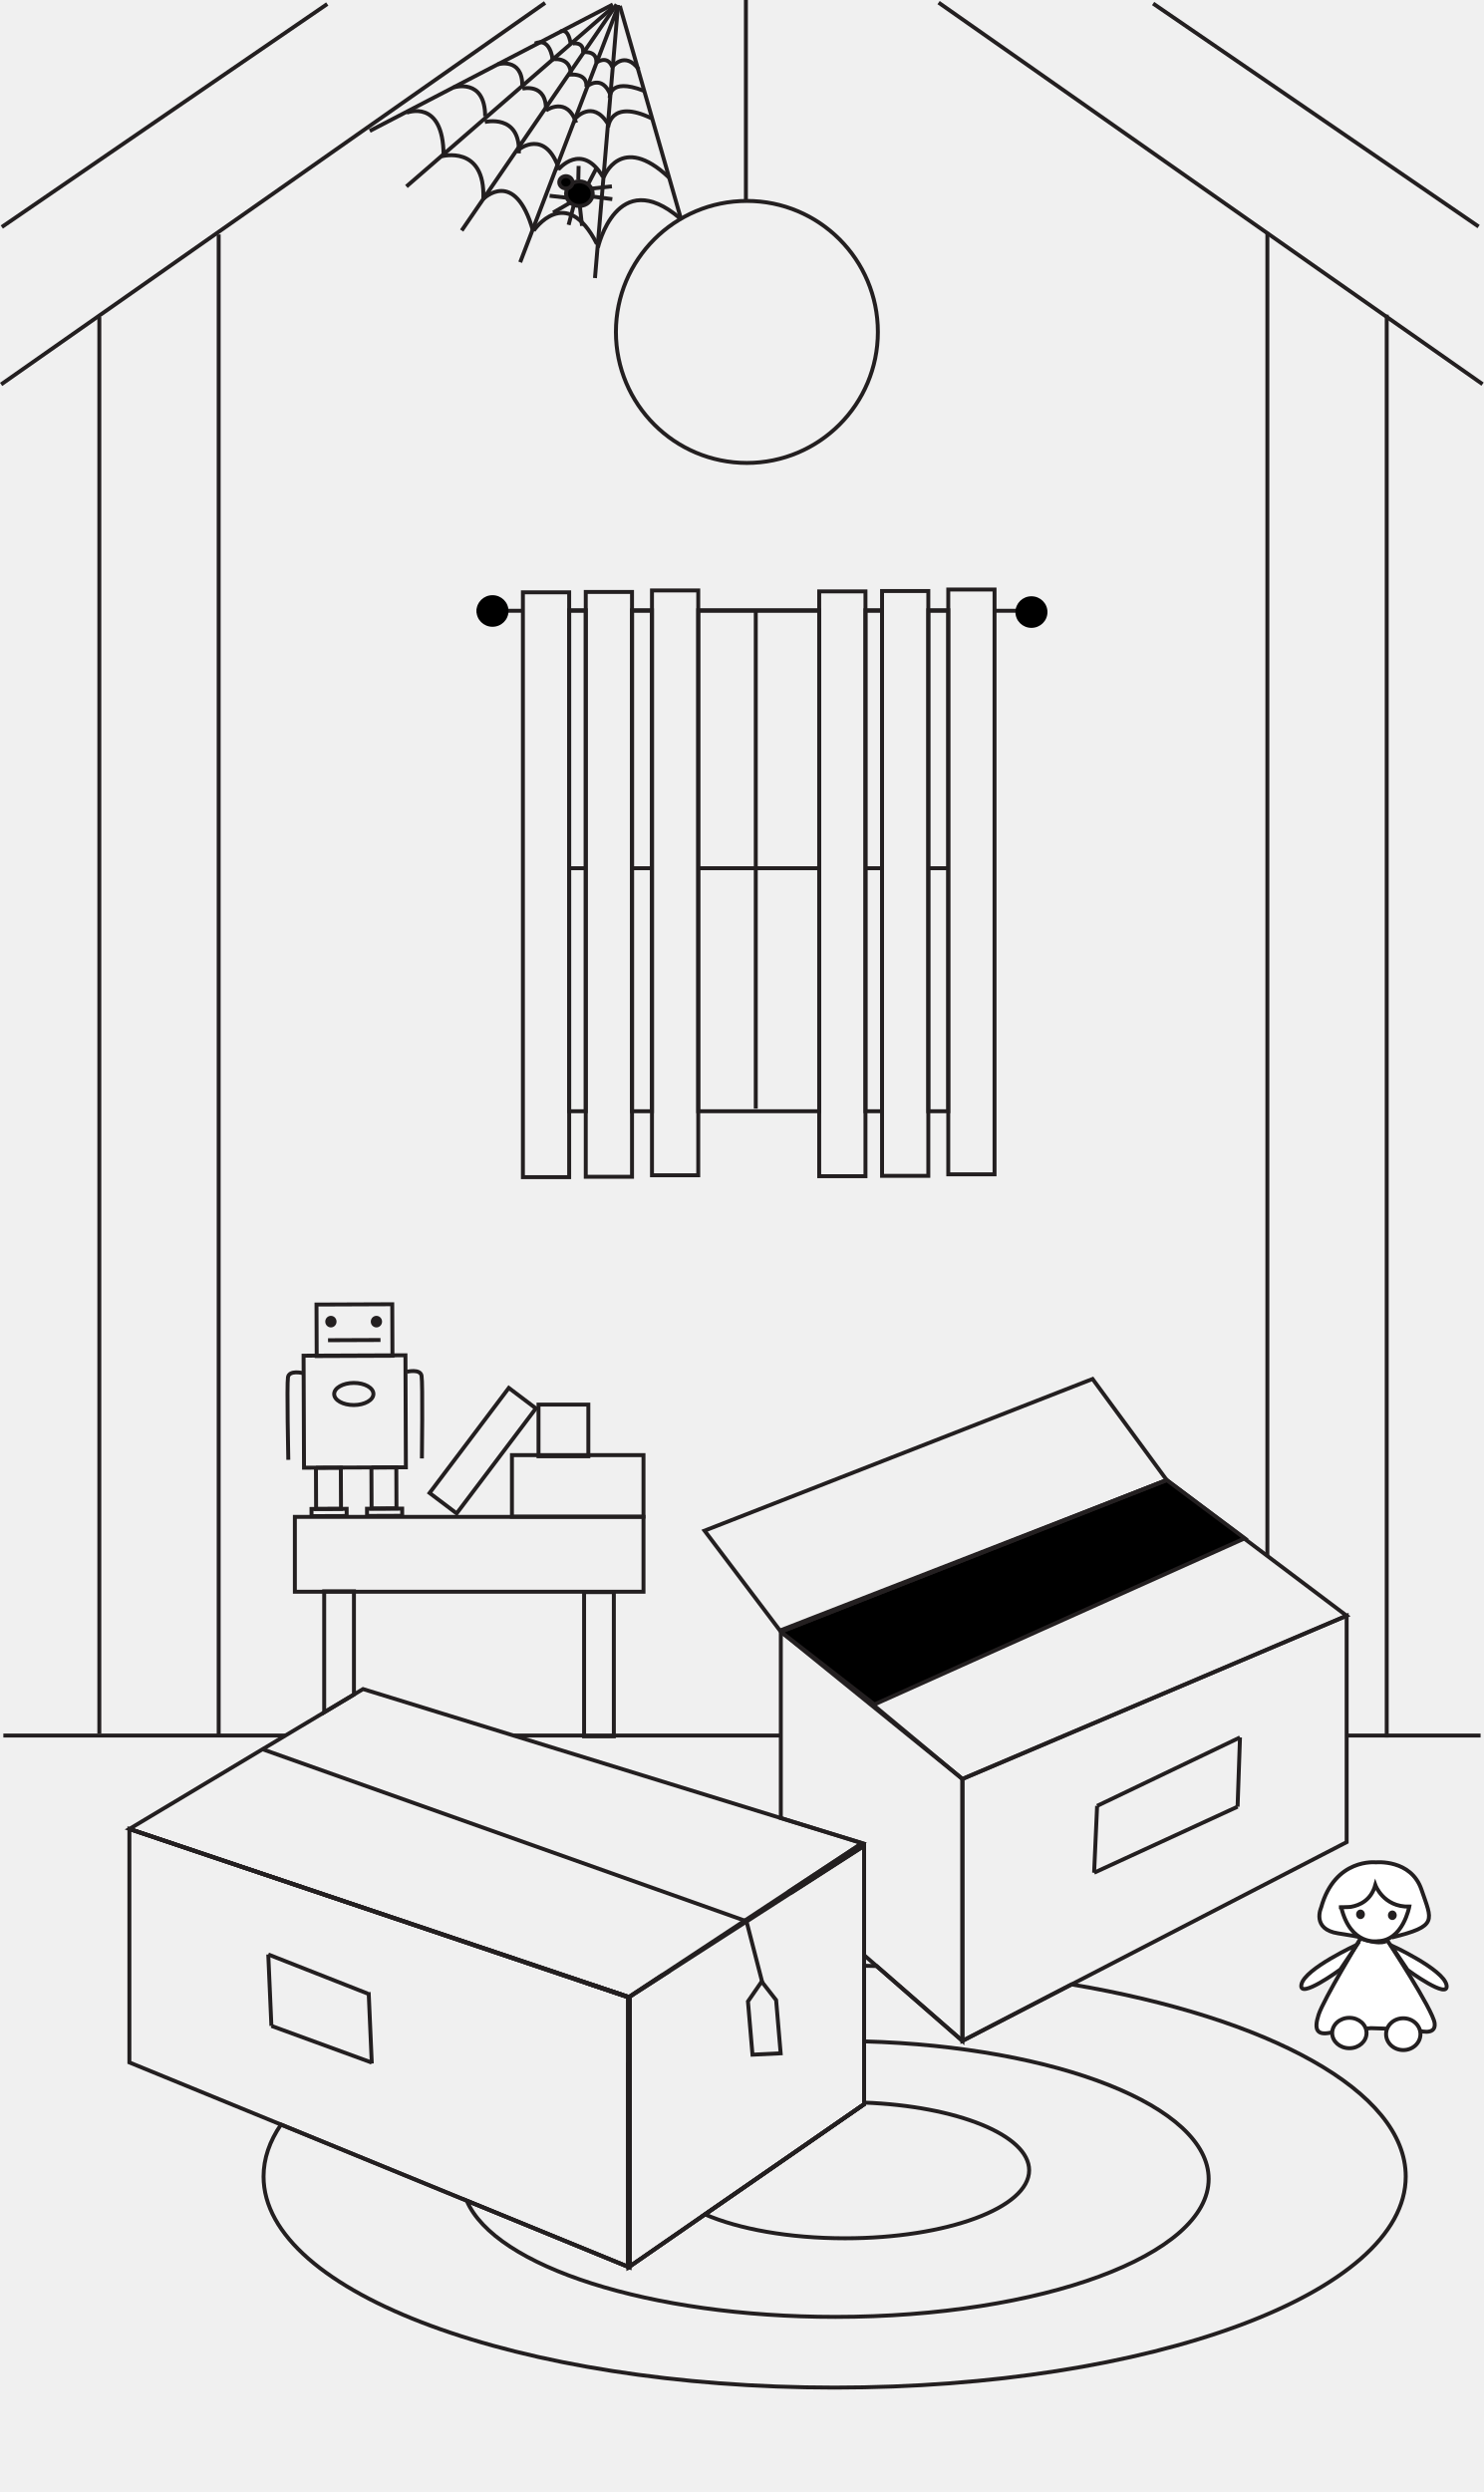
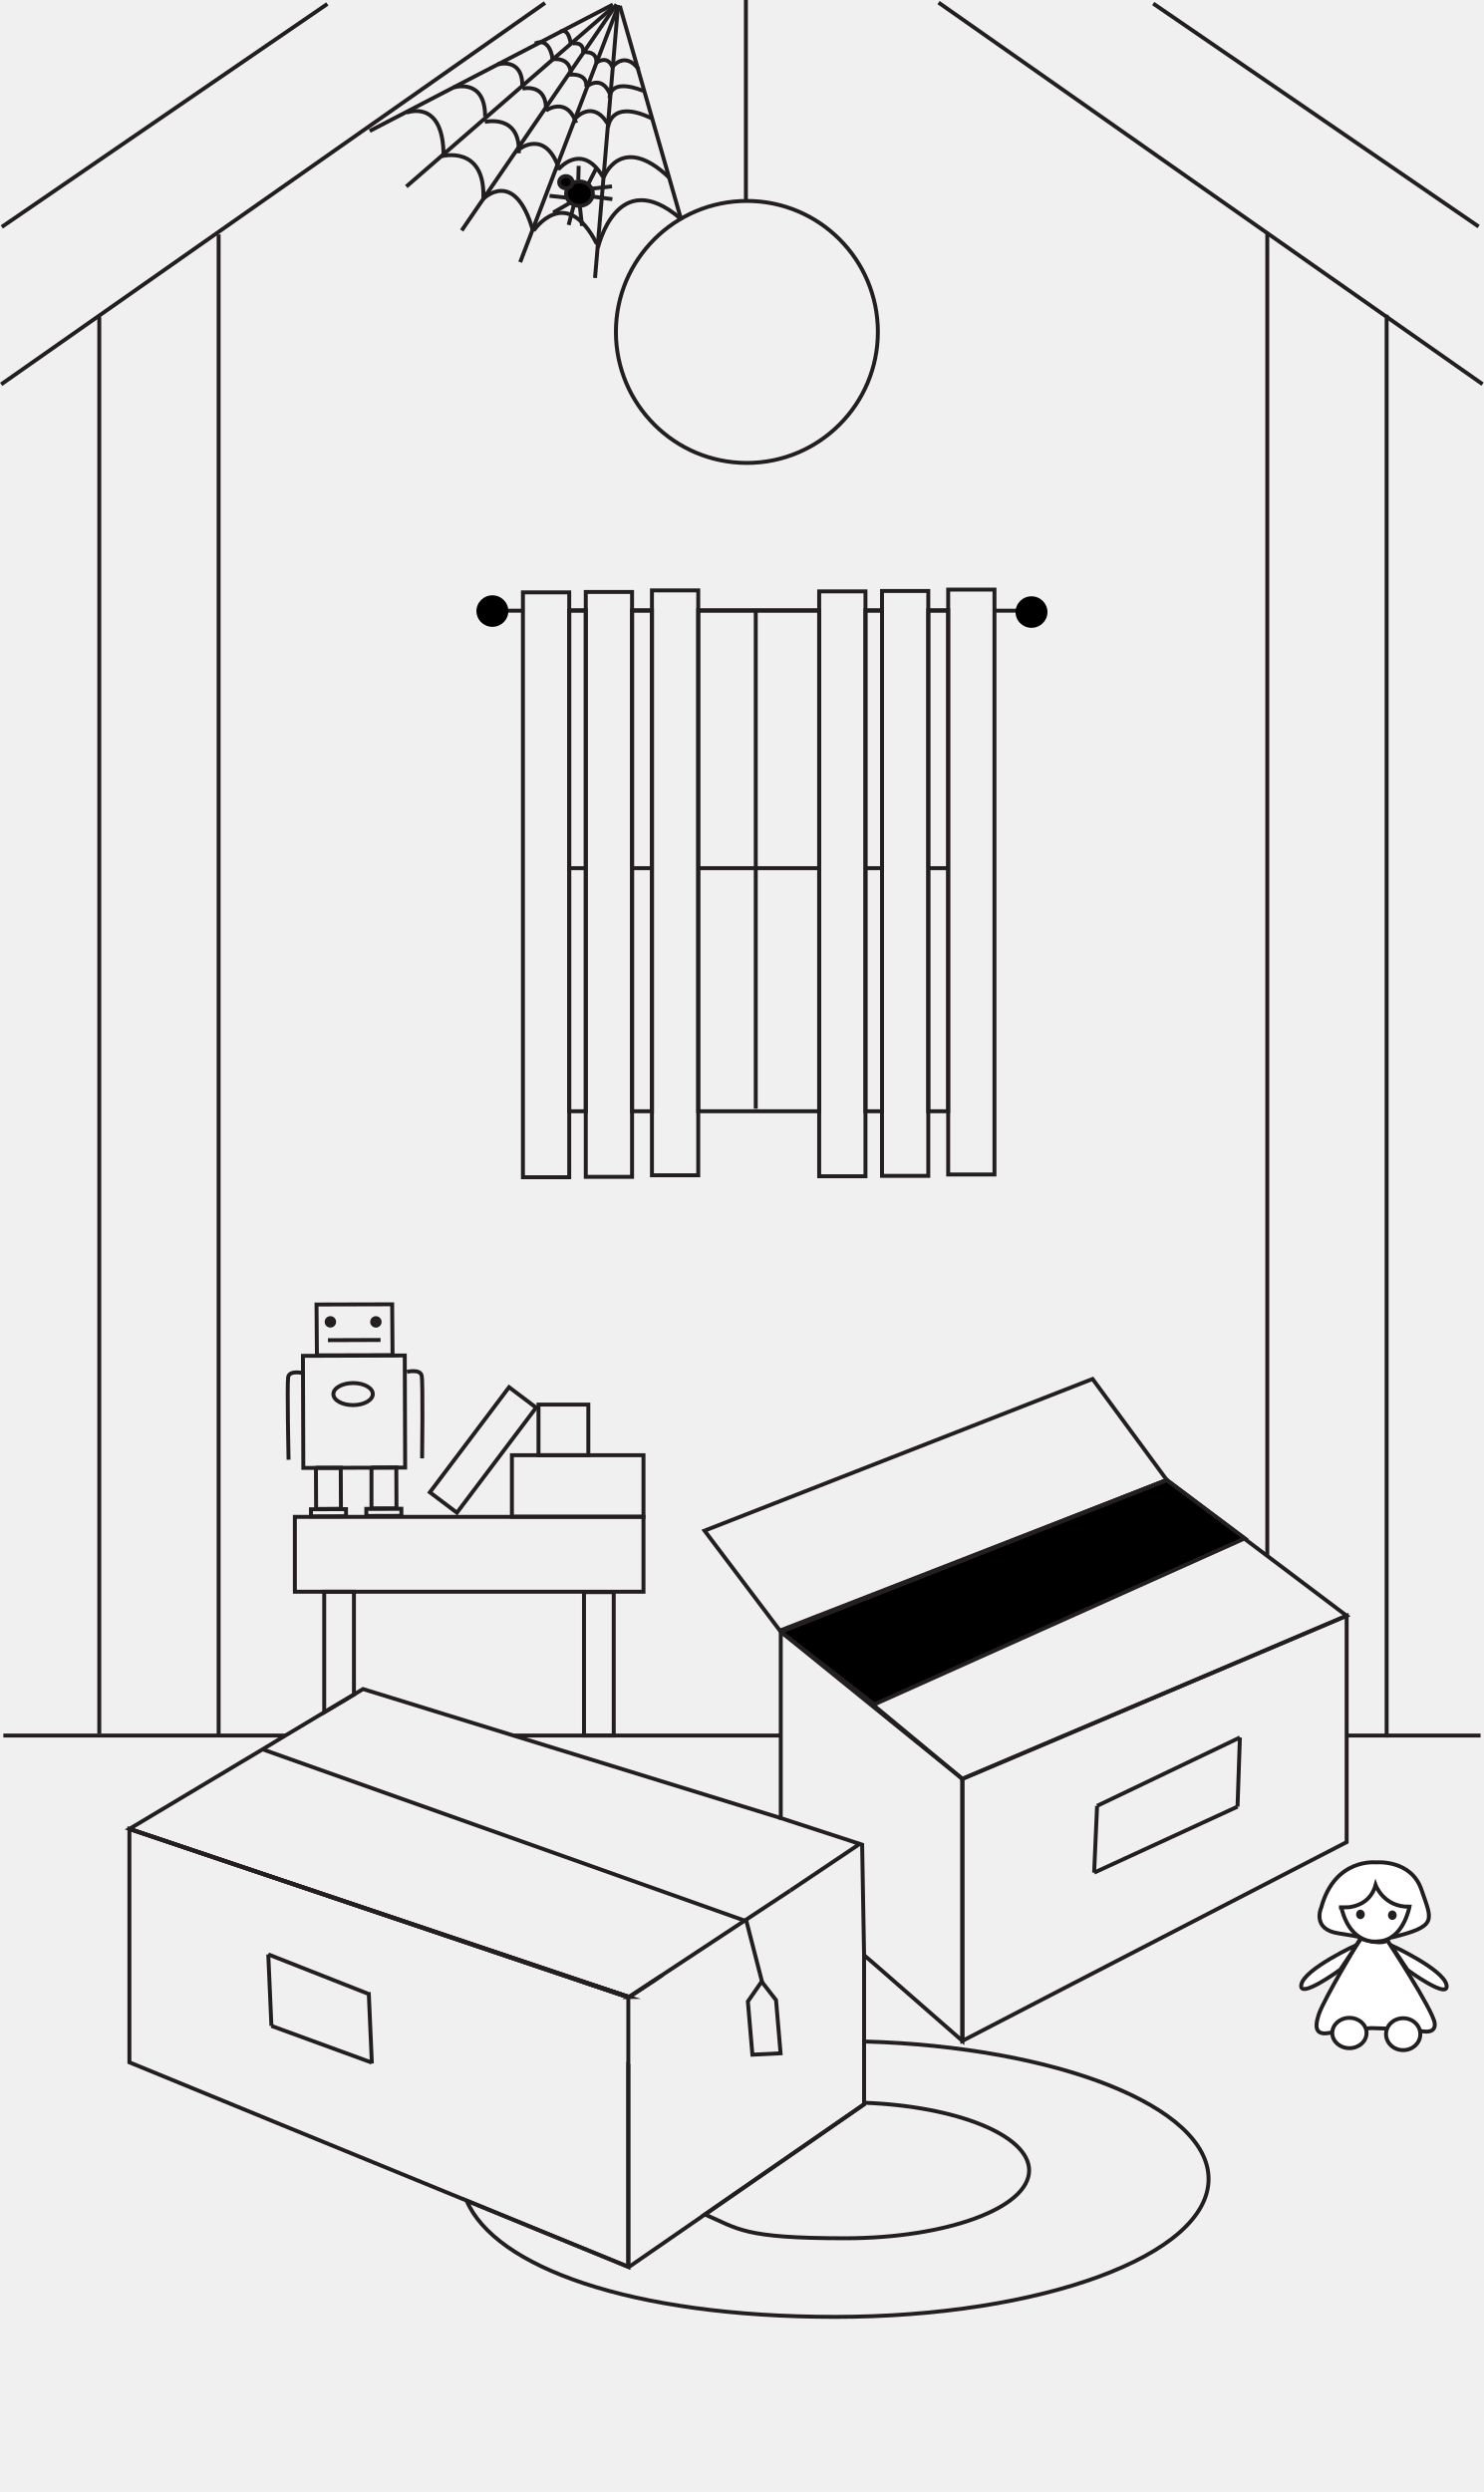
- <svg xmlns="http://www.w3.org/2000/svg" width="753.276" height="1265" viewBox="0 0 753.276 1265">
-   <g id="a" data-name="Layer 1">
-     <line x1="462.072" y1="881" x2="461.432" y2="881" fill="none" stroke="#231f20" stroke-width="2" />
-     <line x1="396.432" y1="881" x2="260.732" y2="881" fill="none" stroke="#231f20" stroke-width="2" />
-     <line x1="751.702" y1="881" x2="683.702" y2="881" fill="none" stroke="#231f20" stroke-width="2" />
-     <line x1="144.912" y1="881" x2="1.702" y2="881" fill="none" stroke="#231f20" stroke-width="2" />
+ <svg xmlns="http://www.w3.org/2000/svg" id="Layer_1" data-name="Layer 1" version="1.1" viewBox="0 0 753.3 1265">
+   <defs>
+     <style>
+       .cls-1 {
+         fill: #fff;
+       }
+ 
+       .cls-1, .cls-2, .cls-3, .cls-4, .cls-5, .cls-6 {
+         stroke: #231f20;
+       }
+ 
+       .cls-1, .cls-3, .cls-5, .cls-6 {
+         stroke-width: 2px;
+       }
+ 
+       .cls-1, .cls-3, .cls-6 {
+         stroke-miterlimit: 10;
+       }
+ 
+       .cls-2 {
+         stroke-miterlimit: 10;
+         stroke-width: 2px;
+       }
+ 
+       .cls-2, .cls-3, .cls-4, .cls-5 {
+         fill: none;
+       }
+ 
+       .cls-4 {
+         stroke-miterlimit: 10;
+         stroke-width: 2px;
+       }
+ 
+       .cls-7, .cls-6 {
+         fill: #000;
+       }
+ 
+       .cls-7, .cls-8 {
+         stroke-width: 0px;
+       }
+ 
+       .cls-8 {
+         fill: #231f20;
+       }
+     </style>
+   </defs>
+   <g id="a">
+     <line class="cls-5" x1="462.1" y1="881" x2="461.4" y2="881" />
+     <line class="cls-5" x1="396.4" y1="881" x2="260.7" y2="881" />
+     <line class="cls-5" x1="751.7" y1="881" x2="683.7" y2="881" />
+     <line class="cls-5" x1="144.9" y1="881" x2="1.7" y2="881" />
  </g>
-   <g id="b" data-name="Layer 3">
-     <line x1="752.702" y1="195" x2="476.531" y2="1.327" fill="none" stroke="#231f20" stroke-miterlimit="10" stroke-width="2" />
-     <line x1=".574" y1="195.135" x2="276.745" y2="1.461" fill="none" stroke="#231f20" stroke-miterlimit="10" stroke-width="2" />
-     <line x1="750.687" y1="115" x2="585.45" y2="1.798" fill="none" stroke="#231f20" stroke-miterlimit="10" stroke-width="2" />
-     <line x1=".917" y1="115.236" x2="166.154" y2="2.034" fill="none" stroke="#231f20" stroke-miterlimit="10" stroke-width="2" />
-     <rect x="288.972" y="309.79" width="8.42" height="254.3" fill="none" stroke="#231f20" stroke-miterlimit="10" stroke-width="2" />
-     <rect x="320.882" y="309.79" width="10.13" height="254.3" fill="none" stroke="#231f20" stroke-miterlimit="10" stroke-width="2" />
-     <rect x="354.502" y="309.79" width="61.41" height="254.3" fill="none" stroke="#231f20" stroke-miterlimit="10" stroke-width="2" />
-     <rect x="439.402" y="309.79" width="8.42" height="254.3" fill="none" stroke="#231f20" stroke-miterlimit="10" stroke-width="2" />
-     <rect x="471.312" y="309.79" width="10.13" height="254.3" fill="none" stroke="#231f20" stroke-miterlimit="10" stroke-width="2" />
-     <line x1="331.012" y1="440.73" x2="320.882" y2="440.73" fill="none" stroke="#231f20" stroke-miterlimit="10" stroke-width="2" />
-     <line x1="447.822" y1="440.73" x2="439.402" y2="440.73" fill="none" stroke="#231f20" stroke-miterlimit="10" stroke-width="2" />
-     <line x1="481.442" y1="440.73" x2="471.312" y2="440.73" fill="none" stroke="#231f20" stroke-miterlimit="10" stroke-width="2" />
-     <polyline points="415.912 440.73 383.712 440.73 354.502 440.73" fill="none" stroke="#231f20" stroke-miterlimit="10" stroke-width="2" />
-     <polyline points="297.392 440.73 294.721 440.73 288.702 440.73" fill="none" stroke="#231f20" stroke-miterlimit="10" stroke-width="2" />
-     <line x1="383.709" y1="310.455" x2="383.709" y2="562.768" fill="none" stroke="#231f20" stroke-miterlimit="10" stroke-width="2" />
-     <path d="M336.702,1002.64l-17.32,11.14-.1-.04,16.7-11.01c.24-.03.48-.06.72-.09Z" fill="none" stroke="#231f20" stroke-miterlimit="10" stroke-width="2" />
-     <path d="M713.702,1104.86c0,59.17-129.81,107.14-289.94,107.14s-289.95-47.97-289.95-107.14c0-9.1,3.07-17.94,8.85-26.38l94.29,38.63,82.05,33.61v-136.7l.38-.24.3.1v136.65l38.22-26.45,80.8-55.91v-70.31c2.12.04,4.24.09,6.35.15l43.57,37.99,55.41-28.66c100.1,16.88,169.67,54.19,169.67,97.52Z" fill="none" stroke="#231f20" stroke-miterlimit="10" stroke-width="2" />
-     <path d="M319.282,1013.74l-.21.14-18.1-6.1c.13-.03.26-.05.39-.07l17.92,6.03Z" fill="none" stroke="#231f20" stroke-miterlimit="10" stroke-width="2" />
-     <path d="M613.642,1106.08c0,38.67-84.85,70.03-189.52,70.03-94.51,0-172.86-25.57-187.17-59l82.05,33.61v-102.91c.23-.06.45-.11.68-.17v102.89l38.22-26.45,80.8-55.91v-31.92c97.86,2.76,174.94,32.96,174.94,69.83Z" fill="none" stroke="#231f20" stroke-miterlimit="10" stroke-width="2" />
-     <path d="M522.502,1101.68c0,19.07-41.85,34.53-93.47,34.53-28.48,0-53.99-4.71-71.13-12.13l80.8-55.91v-.85c47.08,1.79,83.8,16.49,83.8,34.36Z" fill="none" stroke="#231f20" stroke-miterlimit="10" stroke-width="2" />
-     <line x1="557.011" y1="916.713" x2="629.548" y2="881.964" fill="#fff" stroke="#231f20" stroke-miterlimit="10" stroke-width="2" />
-     <line x1="628.324" y1="917.121" x2="629.548" y2="881.964" fill="#fff" stroke="#231f20" stroke-miterlimit="10" stroke-width="2" />
-     <line x1="555.489" y1="950.638" x2="628.324" y2="917.121" fill="#fff" stroke="#231f20" stroke-miterlimit="10" stroke-width="2" />
-     <line x1="557.011" y1="916.713" x2="555.489" y2="950.638" fill="#fff" stroke="#231f20" stroke-miterlimit="10" stroke-width="2" />
+   <g id="b">
+     <line class="cls-3" x1="752.7" y1="195" x2="476.5" y2="1.3" />
+     <line class="cls-3" x1=".6" y1="195.1" x2="276.7" y2="1.5" />
+     <line class="cls-3" x1="750.7" y1="115" x2="585.5" y2="1.8" />
+     <line class="cls-3" x1=".9" y1="115.2" x2="166.2" y2="2" />
+     <rect class="cls-3" x="289" y="309.8" width="8.4" height="254.3" />
+     <rect class="cls-3" x="320.9" y="309.8" width="10.1" height="254.3" />
+     <rect class="cls-3" x="354.5" y="309.8" width="61.4" height="254.3" />
+     <rect class="cls-3" x="439.4" y="309.8" width="8.4" height="254.3" />
+     <rect class="cls-3" x="471.3" y="309.8" width="10.1" height="254.3" />
+     <line class="cls-3" x1="331" y1="440.7" x2="320.9" y2="440.7" />
+     <line class="cls-3" x1="447.8" y1="440.7" x2="439.4" y2="440.7" />
+     <line class="cls-3" x1="481.4" y1="440.7" x2="471.3" y2="440.7" />
+     <polyline class="cls-3" points="415.9 440.7 383.7 440.7 354.5 440.7" />
+     <polyline class="cls-3" points="297.4 440.7 294.7 440.7 288.7 440.7" />
+     <line class="cls-3" x1="383.7" y1="310.5" x2="383.7" y2="562.8" />
+     <path class="cls-3" d="M319.4,1013.8h-.1s16.7-11,16.7-11c.2,0-16.6,11-16.6,11Z" />
+     <path class="cls-3" d="M319.3,1013.7h-.2c0,.1-18.1-6-18.1-6,.1,0,.3,0,.4,0l17.9,6h0Z" />
+     <path class="cls-3" d="M319.7,1150.5l38.2-26.4,80.8-55.9v-31.9c97.9,2.8,174.9,33,174.9,69.8h0c0,38.7-84.8,70-189.5,70s-172.9-25.6-187.2-59l82.1,33.6v-102.9c.2,0,.5-.1.7-.2" />
+     <path class="cls-3" d="M522.5,1101.7c0,19.1-41.9,34.5-93.5,34.5s-54-4.7-71.1-12.1l80.8-55.9v-.8c47.1,1.8,83.8,16.5,83.8,34.4Z" />
+     <line class="cls-3" x1="557" y1="916.7" x2="629.5" y2="882" />
+     <line class="cls-3" x1="628.3" y1="917.1" x2="629.5" y2="882" />
+     <line class="cls-3" x1="555.5" y1="950.6" x2="628.3" y2="917.1" />
+     <line class="cls-3" x1="557" y1="916.7" x2="555.5" y2="950.6" />
    <g>
-       <polygon points="683.702 820.19 540.532 881 488.622 903.05 462.072 881 430.722 854.96 430.662 854.91 397.912 827.72 397.282 827.19 592.362 751.33 631.712 781 683.702 820.19" fill="none" stroke="#231f20" stroke-miterlimit="10" stroke-width="2" />
-       <polygon points="488.622 903.05 488.622 1036 445.052 998.01 438.702 992.47 438.702 937 402.702 960.16 402.092 960.55 401.162 959.74 437.702 935.64 396.432 922.9 396.432 828.3 461.432 881 488.622 903.05" fill="none" stroke="#231f20" stroke-miterlimit="10" stroke-width="2" />
-       <polygon points="683.702 820.19 683.702 935.11 544.032 1007.34 488.622 1036 488.622 903.05 540.532 881 683.702 820.19" fill="none" stroke="#231f20" stroke-miterlimit="10" stroke-width="2" />
+       <polygon class="cls-3" points="683.7 820.2 540.5 881 488.6 903 462.1 881 430.7 855 430.7 854.9 397.9 827.7 397.3 827.2 592.4 751.3 631.7 781 683.7 820.2" />
+       <polyline class="cls-3" points="401.2 959.7 436.5 936 396.4 922.9 396.4 828.3 461.4 881 488.6 903 488.6 1036 445.1 998 438.7 992.5 437.7 935.6" />
+       <polygon class="cls-3" points="683.7 820.2 683.7 935.1 544 1007.3 488.6 1036 488.6 903 540.5 881 683.7 820.2" />
    </g>
-     <polyline points="396.437 828.296 592.365 751.331 631.972 780.881 443.935 865.226 396.437 828.296" fill="#000" stroke="#231f20" stroke-miterlimit="10" stroke-width="2" />
-     <polygon points="396.437 828.296 357.702 777 554.702 700 592.365 751.331 396.437 828.296" fill="none" stroke="#231f20" stroke-miterlimit="10" stroke-width="2" />
-     <line x1="111.026" y1="881" x2="111.026" y2="119" fill="none" stroke="#231f20" stroke-miterlimit="10" stroke-width="2" />
+     <polyline class="cls-6" points="396.4 828.3 592.4 751.3 632 780.9 443.9 865.2 396.4 828.3" />
+     <polygon class="cls-3" points="396.4 828.3 357.7 777 554.7 700 592.4 751.3 396.4 828.3" />
+     <line class="cls-3" x1="111" y1="881" x2="111" y2="119" />
    <g>
-       <rect x="149.702" y="770" width="177" height="38" fill="none" stroke="#231f20" stroke-miterlimit="10" stroke-width="2" />
-       <polygon points="179.702 807.8 179.702 860.18 164.592 869.22 164.592 807.8 179.702 807.8" fill="none" stroke="#231f20" stroke-miterlimit="10" stroke-width="2" />
-       <rect x="296.544" y="808.199" width="15.106" height="73.201" fill="none" stroke="#231f20" stroke-miterlimit="10" stroke-width="2" />
+       <rect class="cls-3" x="149.7" y="770" width="177" height="38" />
+       <polygon class="cls-3" points="179.7 808 179.7 860.2 164.6 869.2 164.6 808 179.7 808" />
+       <rect class="cls-3" x="296.5" y="808.2" width="15.1" height="72.8" />
    </g>
-     <polygon points="437.702 935.64 401.162 959.74 335.982 1002.73 319.282 1013.74 301.362 1007.71 65.692 928.42 133.272 887.96 133.282 887.96 144.912 881 164.592 869.22 179.702 860.18 184.322 857.41 260.732 881 396.432 922.9 437.702 935.64" fill="none" stroke="#231f20" stroke-miterlimit="10" stroke-width="2" />
-     <polygon points="319.282 1013.74 319.072 1013.88 65.692 928.42 319.282 1013.74" fill="none" stroke="#231f20" stroke-miterlimit="10" stroke-width="2" />
-     <polygon points="438.702 937 438.702 1068.17 357.902 1124.08 319.682 1150.53 319.682 1013.88 319.382 1013.78 336.702 1002.64 402.092 960.55 402.702 960.16 438.702 937" fill="none" stroke="#231f20" stroke-miterlimit="10" stroke-width="2" />
-     <polygon points="319.382 1013.78 319.682 1013.88 319.682 1150.53 319.252 1150.83 319.002 1151 319.002 1014.02 319.382 1013.78" fill="none" stroke="#231f20" stroke-miterlimit="10" stroke-width="2" />
-     <polygon points="319.382 1013.78 319.002 1014.02 319.002 1150.72 236.952 1117.11 142.662 1078.48 65.692 1046.95 65.692 928.42 300.972 1007.78 319.072 1013.88 319.282 1013.74 319.382 1013.78" fill="none" stroke="#231f20" stroke-miterlimit="10" stroke-width="2" />
-     <polygon points="319.282 1013.74 319.072 1013.88 300.972 1007.78 65.692 928.42 301.362 1007.71 319.282 1013.74" fill="none" stroke="#231f20" stroke-miterlimit="10" stroke-width="2" />
-     <polygon points="319.682 1013.88 319.682 1151 319.252 1150.83 319.002 1150.72 319.002 1014.02 319.382 1013.78 319.682 1013.88" fill="none" stroke="#231f20" stroke-miterlimit="10" stroke-width="2" />
-     <line x1="133.272" y1="887.96" x2="133.042" y2="887.88" fill="none" stroke="#231f20" stroke-miterlimit="10" stroke-width="2" />
-     <line x1="377.862" y1="974.87" x2="133.282" y2="887.96" fill="none" stroke="#231f20" stroke-miterlimit="10" stroke-width="2" />
-     <line x1="186.702" y1="1012" x2="136.201" y2="992.135" fill="none" stroke="#231f20" stroke-miterlimit="10" stroke-width="2" />
-     <line x1="137.794" y1="1028.394" x2="136.201" y2="992.135" fill="none" stroke="#231f20" stroke-miterlimit="10" stroke-width="2" />
-     <line x1="188.702" y1="1047" x2="137.794" y2="1028.394" fill="none" stroke="#231f20" stroke-miterlimit="10" stroke-width="2" />
-     <line x1="188.757" y1="1047.492" x2="187.164" y2="1011.233" fill="none" stroke="#231f20" stroke-miterlimit="10" stroke-width="2" />
-     <line x1="378.605" y1="973.777" x2="387.144" y2="1006.8" fill="none" stroke="#231f20" stroke-miterlimit="10" stroke-width="2" />
-     <polygon points="396.342 1042.32 382.042 1043 379.742 1015.98 386.702 1005.89 387.012 1006.28 394.042 1015.3 396.342 1042.32" fill="none" stroke="#231f20" stroke-miterlimit="10" stroke-width="2" />
-     <line x1="50.426" y1="880" x2="50.426" y2="160.934" fill="none" stroke="#231f20" stroke-miterlimit="10" stroke-width="2" />
-     <line x1="643.446" y1="790" x2="643.446" y2="117.816" fill="none" stroke="#231f20" stroke-miterlimit="10" stroke-width="2" />
-     <line x1="704.045" y1="882" x2="704.045" y2="159.75" fill="none" stroke="#231f20" stroke-miterlimit="10" stroke-width="2" />
-     <line x1="378.702" y1="102" x2="378.702" fill="none" stroke="#231f20" stroke-miterlimit="10" stroke-width="2" />
-     <circle cx="379.202" cy="168.5" r="66.5" fill="none" stroke="#231f20" stroke-miterlimit="10" stroke-width="2" />
-     <rect x="211.697" y="727.784" width="66.789" height="17.222" transform="translate(980.572 984.215) rotate(127.03)" fill="none" stroke="#231f20" stroke-miterlimit="10" stroke-width="2" />
-     <rect x="259.915" y="738.657" width="66.789" height="31.222" transform="translate(586.62 1508.536) rotate(180)" fill="none" stroke="#231f20" stroke-miterlimit="10" stroke-width="2" />
-     <rect x="272.939" y="713.466" width="26.229" height="25.298" transform="translate(1012.168 440.061) rotate(90)" fill="none" stroke="#231f20" stroke-miterlimit="10" stroke-width="2" />
-     <path d="M265.175,44.997s12.62-3.155,11.989,11.358" fill="none" stroke="#231f20" stroke-miterlimit="10" stroke-width="2" />
-     <path d="M277.232,56.057s10.63-7.498,15.281,6.264" fill="none" stroke="#231f20" stroke-miterlimit="10" stroke-width="2" />
-     <path d="M246.119,61.932s18.216-4.422,17.305,15.918" fill="none" stroke="#231f20" stroke-miterlimit="10" stroke-width="2" />
-     <line x1="313.845" y1="3.176" x2="264.108" y2="133.124" fill="none" stroke="#231f20" stroke-miterlimit="10" stroke-width="2" />
-     <line x1="313.042" y1="2.239" x2="234.4" y2="117.025" fill="none" stroke="#231f20" stroke-miterlimit="10" stroke-width="2" />
-     <line x1="311.43" y1="3.465" x2="206.347" y2="94.669" fill="none" stroke="#231f20" stroke-miterlimit="10" stroke-width="2" />
-     <line x1="311.162" y1="2.26" x2="187.724" y2="66.475" fill="none" stroke="#231f20" stroke-miterlimit="10" stroke-width="2" />
-     <line x1="313.773" y1="2.501" x2="302.068" y2="141.149" fill="none" stroke="#231f20" stroke-miterlimit="10" stroke-width="2" />
-     <path d="M292.124,60.101s8.558-9.797,16.328,2.476" fill="none" stroke="#231f20" stroke-miterlimit="10" stroke-width="2" />
-     <path d="M308.731,64.716s1.004-14.735,21.961-4.693" fill="none" stroke="#231f20" stroke-miterlimit="10" stroke-width="2" />
-     <path d="M252.682,32.667s12.454-3.758,12.522,10.768" fill="none" stroke="#231f20" stroke-miterlimit="10" stroke-width="2" />
-     <path d="M263.463,75.839s13.515-10.872,20.479,10.378" fill="none" stroke="#231f20" stroke-miterlimit="10" stroke-width="2" />
-     <path d="M283.494,86.032s11.773-14.396,22.627,3.773" fill="none" stroke="#231f20" stroke-miterlimit="10" stroke-width="2" />
-     <path d="M306.495,90.011s8.651-22.993,33.134.076" fill="none" stroke="#231f20" stroke-miterlimit="10" stroke-width="2" />
-     <path d="M230.286,44.388s15.955-5.111,16.044,14.651" fill="none" stroke="#231f20" stroke-miterlimit="10" stroke-width="2" />
-     <path d="M224.163,79.345s22.299-6.042,21.228,21.585" fill="none" stroke="#231f20" stroke-miterlimit="10" stroke-width="2" />
-     <path d="M245.431,100.93s16.04-16.076,25.201,16.288" fill="none" stroke="#231f20" stroke-miterlimit="10" stroke-width="2" />
-     <path d="M270.944,117.097s16.423-24.215,32.095,6.714" fill="none" stroke="#231f20" stroke-miterlimit="10" stroke-width="2" />
-     <path d="M303.559,125.707s9.619-42.219,41.674-14.895" fill="none" stroke="#231f20" stroke-miterlimit="10" stroke-width="2" />
-     <path d="M206.432,57.226s18.594-7.419,18.777,21.48" fill="none" stroke="#231f20" stroke-miterlimit="10" stroke-width="2" />
-     <path d="M288.3,37.988s9.932-1.725,9.448,6.138" fill="none" stroke="#231f20" stroke-miterlimit="10" stroke-width="2" />
-     <path d="M298.243,43.668s7.419-6.066,11.676,4.46" fill="none" stroke="#231f20" stroke-miterlimit="10" stroke-width="2" />
-     <path d="M309.549,49.662s-.658-10.506,17.148-3.645" fill="none" stroke="#231f20" stroke-miterlimit="10" stroke-width="2" />
-     <path d="M271.671,22.11s6.921-4.059,8.91,7.88" fill="none" stroke="#231f20" stroke-miterlimit="10" stroke-width="2" />
-     <path d="M295.376,26.564s7.773-1.458,7.395,5.193" fill="none" stroke="#231f20" stroke-miterlimit="10" stroke-width="2" />
-     <path d="M302.785,31.757s5.549-4.151,8.074,2.246" fill="none" stroke="#231f20" stroke-miterlimit="10" stroke-width="2" />
-     <path d="M310.87,33.997s6.23-8.445,13.421,1.181" fill="none" stroke="#231f20" stroke-miterlimit="10" stroke-width="2" />
-     <path d="M284.555,16.109s3.672-2.67,5.178,5.952" fill="none" stroke="#231f20" stroke-miterlimit="10" stroke-width="2" />
+     <path class="cls-3" d="M437.7,935.6" />
+     <polyline class="cls-3" points="401.2 959.7 336 1002.7 319.3 1013.7 301.4 1007.7 65.7 928.4 133.3 888 133.3 888 144.9 881 164.6 869.2 179.7 860.2 184.3 857.4 260.7 881 396.4 922.9" />
+     <polygon class="cls-3" points="319.3 1013.7 319.1 1013.9 65.7 928.4 319.3 1013.7" />
+     <polygon class="cls-3" points="319.4 1013.8 319 1014 319 1150.7 237 1117.1 142.7 1078.5 65.7 1046.9 65.7 928.4 301 1007.8 319.1 1013.9 319.3 1013.7 319.4 1013.8" />
+     <polygon class="cls-3" points="319.3 1013.7 319.1 1013.9 301 1007.8 65.7 928.4 301.4 1007.7 319.3 1013.7" />
+     <line class="cls-3" x1="133.3" y1="888" x2="133" y2="887.9" />
+     <line class="cls-3" x1="377.9" y1="974.9" x2="133.3" y2="888" />
+     <line class="cls-3" x1="186.7" y1="1012" x2="136.2" y2="992.1" />
+     <line class="cls-3" x1="137.8" y1="1028.4" x2="136.2" y2="992.1" />
+     <line class="cls-3" x1="188.7" y1="1047" x2="137.8" y2="1028.4" />
+     <line class="cls-3" x1="188.8" y1="1047.5" x2="187.2" y2="1011.2" />
+     <line class="cls-3" x1="378.6" y1="973.8" x2="387.1" y2="1006.8" />
+     <polygon class="cls-3" points="396.3 1042.3 382 1043 379.7 1016 386.7 1005.9 387 1006.3 394 1015.3 396.3 1042.3" />
+     <line class="cls-3" x1="50.4" y1="880" x2="50.4" y2="160.9" />
+     <line class="cls-3" x1="643.4" y1="790" x2="643.4" y2="117.8" />
+     <line class="cls-3" x1="704" y1="882" x2="704" y2="159.8" />
+     <line class="cls-3" x1="378.7" y1="102" x2="378.7" />
+     <circle class="cls-3" cx="379.2" cy="168.5" r="66.5" />
+     <rect class="cls-2" x="211.7" y="727.8" width="66.8" height="17.2" transform="translate(-490.4 488.6) rotate(-53)" />
+     <rect class="cls-3" x="259.9" y="738.7" width="66.8" height="31.2" />
+     <rect class="cls-3" x="273.4" y="713" width="25.3" height="25.7" />
+     <path class="cls-3" d="M265.2,45s12.6-3.2,12,11.4" />
+     <path class="cls-3" d="M277.2,56.1s10.6-7.5,15.3,6.3" />
+     <path class="cls-3" d="M246.1,61.9s18.2-4.4,17.3,15.9" />
+     <line class="cls-3" x1="313.8" y1="3.2" x2="264.1" y2="133.1" />
+     <line class="cls-3" x1="313" y1="2.2" x2="234.4" y2="117" />
+     <line class="cls-3" x1="311.4" y1="3.5" x2="206.3" y2="94.7" />
+     <line class="cls-3" x1="311.2" y1="2.3" x2="187.7" y2="66.5" />
+     <line class="cls-3" x1="313.8" y1="2.5" x2="302.1" y2="141.1" />
+     <path class="cls-3" d="M292.1,60.1s8.6-9.8,16.3,2.5" />
+     <path class="cls-3" d="M308.7,64.7s1-14.7,22-4.7" />
+     <path class="cls-3" d="M252.7,32.7s12.5-3.8,12.5,10.8" />
+     <path class="cls-3" d="M263.5,75.8s13.5-10.9,20.5,10.4" />
+     <path class="cls-3" d="M283.5,86s11.8-14.4,22.6,3.8" />
+     <path class="cls-3" d="M306.5,90s8.7-23,33.1,0" />
+     <path class="cls-3" d="M230.3,44.4s16-5.1,16,14.7" />
+     <path class="cls-3" d="M224.2,79.3s22.3-6,21.2,21.6" />
+     <path class="cls-3" d="M245.4,100.9s16-16.1,25.2,16.3" />
+     <path class="cls-3" d="M270.9,117.1s16.4-24.2,32.1,6.7" />
+     <path class="cls-3" d="M303.6,125.7s9.6-42.2,41.7-14.9" />
+     <path class="cls-3" d="M206.4,57.2s18.6-7.4,18.8,21.5" />
+     <path class="cls-3" d="M288.3,38s9.9-1.7,9.4,6.1" />
+     <path class="cls-3" d="M298.2,43.7s7.4-6.1,11.7,4.5" />
+     <path class="cls-3" d="M309.5,49.7s-.7-10.5,17.1-3.6" />
+     <path class="cls-3" d="M271.7,22.1s6.9-4.1,8.9,7.9" />
+     <path class="cls-3" d="M295.4,26.6s7.8-1.5,7.4,5.2" />
+     <path class="cls-3" d="M302.8,31.8s5.5-4.2,8.1,2.2" />
+     <path class="cls-3" d="M310.9,34s6.2-8.4,13.4,1.2" />
+     <path class="cls-3" d="M284.6,16.1s3.7-2.7,5.2,6" />
    <g>
-       <line x1="293.606" y1="91.27" x2="293.765" y2="84.23" fill="#000" stroke="#231f20" stroke-miterlimit="10" stroke-width="2" />
+       <line class="cls-3" x1="293.6" y1="91.3" x2="293.8" y2="84.2" />
      <g>
-         <ellipse cx="294.159" cy="98.316" rx="6.771" ry="6.25" fill="#000" stroke="#231f20" stroke-miterlimit="10" stroke-width="2" />
-         <ellipse cx="287.329" cy="92.54" rx="3.386" ry="3.125" fill="#000" stroke="#231f20" stroke-miterlimit="10" stroke-width="2" />
-         <line x1="298.471" y1="93.72" x2="302.733" y2="85.538" fill="#000" stroke="#231f20" stroke-miterlimit="10" stroke-width="2" />
-         <line x1="300.088" y1="95.77" x2="310.656" y2="94.577" fill="#000" stroke="#231f20" stroke-miterlimit="10" stroke-width="2" />
-         <line x1="300.966" y1="99.791" x2="310.869" y2="101.095" fill="#000" stroke="#231f20" stroke-miterlimit="10" stroke-width="2" />
-         <line x1="288.016" y1="100.411" x2="279.039" y2="99.382" fill="#000" stroke="#231f20" stroke-miterlimit="10" stroke-width="2" />
-         <line x1="290.226" y1="102.46" x2="280.85" y2="107.914" fill="#000" stroke="#231f20" stroke-miterlimit="10" stroke-width="2" />
-         <line x1="291.289" y1="104.233" x2="288.695" y2="114.158" fill="#000" stroke="#231f20" stroke-miterlimit="10" stroke-width="2" />
-         <line x1="294.311" y1="103.923" x2="295.504" y2="114.662" fill="#000" stroke="#231f20" stroke-miterlimit="10" stroke-width="2" />
+         <ellipse class="cls-6" cx="294.2" cy="98.3" rx="6.8" ry="6.2" />
+         <ellipse class="cls-6" cx="287.3" cy="92.5" rx="3.4" ry="3.1" />
+         <line class="cls-3" x1="298.5" y1="93.7" x2="302.7" y2="85.5" />
+         <line class="cls-3" x1="300.1" y1="95.8" x2="310.7" y2="94.6" />
+         <line class="cls-3" x1="301" y1="99.8" x2="310.9" y2="101.1" />
+         <line class="cls-3" x1="288" y1="100.4" x2="279" y2="99.4" />
+         <line class="cls-3" x1="290.2" y1="102.5" x2="280.9" y2="107.9" />
+         <line class="cls-3" x1="291.3" y1="104.2" x2="288.7" y2="114.2" />
+         <line class="cls-3" x1="294.3" y1="103.9" x2="295.5" y2="114.7" />
      </g>
    </g>
-     <path d="M279.702,30.212s10.614-2.312,10.083,8.323" fill="none" stroke="#231f20" stroke-miterlimit="10" stroke-width="2" />
-     <path d="M290.702,22.116s5.656-1.261,5.374,4.541" fill="none" stroke="#231f20" stroke-miterlimit="10" stroke-width="2" />
-     <line x1="314.702" y1="3" x2="345.702" y2="111" fill="none" stroke="#231f20" stroke-miterlimit="10" stroke-width="2" />
-     <line x1="297.392" y1="310.04" x2="288.972" y2="310.04" fill="none" stroke="#231f20" stroke-miterlimit="10" stroke-width="2" />
-     <line x1="415.912" y1="310.04" x2="354.502" y2="310.04" fill="none" stroke="#231f20" stroke-miterlimit="10" stroke-width="2" />
-     <line x1="481.442" y1="310.04" x2="471.312" y2="310.04" fill="none" stroke="#231f20" stroke-miterlimit="10" stroke-width="2" />
-     <polyline points="504.932 310.04 515.562 310.04 530.542 310.04" fill="none" stroke="#231f20" stroke-miterlimit="10" stroke-width="2" />
-     <line x1="447.822" y1="310.04" x2="439.402" y2="310.04" fill="none" stroke="#231f20" stroke-miterlimit="10" stroke-width="2" />
-     <line x1="331.012" y1="310.04" x2="320.882" y2="310.04" fill="none" stroke="#231f20" stroke-miterlimit="10" stroke-width="2" />
-     <polyline points="265.482 310.04 258.182 310.04 242.052 310.04" fill="none" stroke="#231f20" stroke-miterlimit="10" stroke-width="2" />
-     <ellipse cx="523.667" cy="310.701" rx="8.133" ry="8.02" fill="#000" stroke-width="0" />
-     <ellipse cx="250.045" cy="310.151" rx="8.133" ry="8.02" fill="#000" stroke-width="0" />
-     <rect x="265.482" y="300.68" width="23.49" height="296.87" fill="none" stroke="#231f20" stroke-miterlimit="10" stroke-width="2" />
-     <rect x="297.392" y="300.49" width="23.49" height="296.87" fill="none" stroke="#231f20" stroke-miterlimit="10" stroke-width="2" />
-     <rect x="331.012" y="299.73" width="23.49" height="296.87" fill="none" stroke="#231f20" stroke-miterlimit="10" stroke-width="2" />
-     <rect x="415.912" y="300.21" width="23.49" height="296.86" fill="none" stroke="#231f20" stroke-miterlimit="10" stroke-width="2" />
-     <rect x="447.822" y="300.02" width="23.49" height="296.87" fill="none" stroke="#231f20" stroke-miterlimit="10" stroke-width="2" />
-     <rect x="481.442" y="299.26" width="23.49" height="296.86" fill="none" stroke="#231f20" stroke-miterlimit="10" stroke-width="2" />
+     <path class="cls-3" d="M279.7,30.2s10.6-2.3,10.1,8.3" />
+     <path class="cls-3" d="M290.7,22.1s5.7-1.3,5.4,4.5" />
+     <line class="cls-3" x1="314.7" y1="3" x2="345.7" y2="111" />
+     <line class="cls-3" x1="297.4" y1="310" x2="289" y2="310" />
+     <line class="cls-3" x1="415.9" y1="310" x2="354.5" y2="310" />
+     <line class="cls-3" x1="481.4" y1="310" x2="471.3" y2="310" />
+     <polyline class="cls-3" points="504.9 310 515.6 310 530.5 310" />
+     <line class="cls-3" x1="447.8" y1="310" x2="439.4" y2="310" />
+     <line class="cls-3" x1="331" y1="310" x2="320.9" y2="310" />
+     <polyline class="cls-3" points="265.5 310 258.2 310 242.1 310" />
+     <ellipse class="cls-7" cx="523.7" cy="310.7" rx="8.1" ry="8" />
+     <ellipse class="cls-7" cx="250" cy="310.2" rx="8.1" ry="8" />
+     <rect class="cls-3" x="265.5" y="300.7" width="23.5" height="296.9" />
+     <rect class="cls-3" x="297.4" y="300.5" width="23.5" height="296.9" />
+     <rect class="cls-3" x="331" y="299.7" width="23.5" height="296.9" />
+     <rect class="cls-3" x="415.9" y="300.2" width="23.5" height="296.9" />
+     <rect class="cls-3" x="447.8" y="300" width="23.5" height="296.9" />
+     <rect class="cls-3" x="481.4" y="299.3" width="23.5" height="296.9" />
    <g>
-       <path d="M706.64,983.488c23.636-5.761,20.386-8.568,15.068-24.227-5.318-15.659-23.119-13.888-23.119-13.888,0,0-20.861-2.366-27.844,22.949,0,0-5.023,11.026,8.698,13.109s11.271,2.205,11.271,2.205" fill="#fff" stroke="#231f20" stroke-miterlimit="10" stroke-width="2" />
-       <path d="M690.714,984.017c11.498,3.847,13.6.923,13.6.923,0,0,23.231,35.262,24.061,42.107.83,6.845-8.919,3.526-8.919,3.526l-17.009-.83-6.43-.207-18.875,1.867c-8.712,2.489-10.164-1.037-7.675-8.712s21.247-38.674,21.247-38.674" fill="#fff" stroke="#231f20" stroke-miterlimit="10" stroke-width="2" />
-       <path d="M688.947,987.186s-26.589,12.169-28.205,20.192c-1.617,8.023,19.762-7.622,19.762-7.622l8.444-12.57Z" fill="#fff" stroke="#231f20" stroke-miterlimit="10" stroke-width="2" />
-       <path d="M706.197,987.436s26.589,12.169,28.205,20.192-19.762-7.622-19.762-7.622l-8.444-12.57Z" fill="#fff" stroke="#231f20" stroke-miterlimit="10" stroke-width="2" />
-       <path d="M679.773,968.163s1.157-.01,2.467-.035c1.47-.028,3.132-.076,3.565-.151,4.527-.788,10.301-3.36,12.461-11.097,0,0,4.075,11.283,17.239,10.97,0,0-3.134,17.239-15.985,17.552,0,0-13.822,2.514-18.589-17.248" fill="#fff" stroke="#231f20" stroke-miterlimit="10" stroke-width="2" />
-       <ellipse cx="685.074" cy="1032.008" rx="8.721" ry="7.718" fill="#fff" stroke="#231f20" stroke-miterlimit="10" stroke-width="2" />
-       <ellipse cx="712.447" cy="1032.594" rx="8.721" ry="8.072" fill="#fff" stroke="#231f20" stroke-miterlimit="10" stroke-width="2" />
-       <ellipse cx="690.734" cy="971.758" rx="2.229" ry="2.415" fill="#231f20" stroke-width="0" />
-       <ellipse cx="706.899" cy="972.229" rx="2.229" ry="2.415" fill="#231f20" stroke-width="0" />
+       <path class="cls-1" d="M706.6,983.5c23.6-5.8,20.4-8.6,15.1-24.2s-23.1-13.9-23.1-13.9c0,0-20.9-2.4-27.8,22.9,0,0-5,11,8.7,13.1s11.3,2.2,11.3,2.2" />
+       <path class="cls-1" d="M690.7,984c11.5,3.8,13.6.9,13.6.9,0,0,23.2,35.3,24.1,42.1.8,6.8-8.9,3.5-8.9,3.5l-17-.8-6.4-.2-18.9,1.9c-8.7,2.5-10.2-1-7.7-8.7s21.2-38.7,21.2-38.7" />
+       <path class="cls-1" d="M688.9,987.2s-26.6,12.2-28.2,20.2c-1.6,8,19.8-7.6,19.8-7.6l8.4-12.6h0Z" />
+       <path class="cls-1" d="M706.2,987.4s26.6,12.2,28.2,20.2-19.8-7.6-19.8-7.6l-8.4-12.6h0Z" />
+       <path class="cls-1" d="M679.8,968.2s1.2,0,2.5,0c1.5,0,3.1,0,3.6-.2,4.5-.8,10.3-3.4,12.5-11.1,0,0,4.1,11.3,17.2,11,0,0-3.1,17.2-16,17.6,0,0-13.8,2.5-18.6-17.2" />
+       <ellipse class="cls-1" cx="685.1" cy="1032" rx="8.7" ry="7.7" />
+       <ellipse class="cls-1" cx="712.4" cy="1032.6" rx="8.7" ry="8.1" />
+       <ellipse class="cls-8" cx="690.7" cy="971.8" rx="2.2" ry="2.4" />
+       <ellipse class="cls-8" cx="706.9" cy="972.2" rx="2.2" ry="2.4" />
    </g>
    <g>
-       <path d="M153.651,696.998s-6.82-1.634-7.444,2.106.165,41.94.165,41.94" fill="none" stroke="#231f20" stroke-miterlimit="10" stroke-width="2" />
-       <path d="M206.573,696.353s6.807-1.688,7.46,2.047c.653,3.735.165,41.94.165,41.94" fill="none" stroke="#231f20" stroke-miterlimit="10" stroke-width="2" />
-       <polyline points="160.407 744.672 160.491 765.977 173.129 765.927 173.047 745.066 160.409 745.116 173.047 745.066 160.409 745.116 173.047 745.066" fill="none" stroke="#231f20" stroke-miterlimit="10" stroke-width="2" />
-       <polyline points="188.565 744.517 188.649 765.746 201.287 765.696 201.205 744.909 188.567 744.959 201.205 744.909 188.567 744.959 201.205 744.909" fill="none" stroke="#231f20" stroke-miterlimit="10" stroke-width="2" />
-       <rect x="160.74" y="662.141" width="38.456" height="26.153" transform="translate(-2.652 .712) rotate(-.225)" fill="none" stroke="#231f20" stroke-miterlimit="10" stroke-width="2" />
-       <rect x="154.24" y="688.07" width="51.719" height="56.872" transform="translate(-2.814 .713) rotate(-.225)" fill="none" stroke="#231f20" stroke-miterlimit="10" stroke-width="2" />
-       <rect x="158.155" y="765.95" width="17.846" height="3.639" transform="translate(-3.016 .663) rotate(-.225)" fill="none" stroke="#231f20" stroke-miterlimit="10" stroke-width="2" />
-       <rect x="186.342" y="765.845" width="17.846" height="3.636" transform="translate(-3.015 .773) rotate(-.225)" fill="none" stroke="#231f20" stroke-miterlimit="10" stroke-width="2" />
-       <line x1="166.544" y1="680.319" x2="193.183" y2="680.215" fill="none" stroke="#231f20" stroke-miterlimit="10" stroke-width="2" />
-       <ellipse cx="168.003" cy="670.891" rx="2.863" ry="2.941" transform="translate(-2.635 .665) rotate(-.225)" fill="#231f20" stroke-width="0" />
-       <ellipse cx="191.113" cy="670.891" rx="2.863" ry="2.941" transform="translate(-2.635 .756) rotate(-.225)" fill="#231f20" stroke-width="0" />
-       <ellipse cx="179.628" cy="707.623" rx="9.961" ry="5.618" transform="translate(-2.78 .711) rotate(-.225)" fill="none" stroke="#231f20" stroke-miterlimit="10" stroke-width="2" />
+       <path class="cls-3" d="M153.7,697s-6.8-1.6-7.4,2.1.2,41.9.2,41.9" />
+       <path class="cls-3" d="M206.6,696.4s6.8-1.7,7.5,2,.2,41.9.2,41.9" />
+       <polyline class="cls-3" points="160.4 744.7 160.5 766 173.1 765.9 173 745.1 160.4 745.1 173 745.1 160.4 745.1 173 745.1" />
+       <polyline class="cls-3" points="188.6 744.5 188.6 765.7 201.3 765.7 201.2 744.9 188.6 745 201.2 744.9 188.6 745 201.2 744.9" />
+       <polygon class="cls-4" points="160.7 662.2 199.1 662.1 199.3 687.9 160.9 688 160.7 662.2" />
+       <rect class="cls-4" x="154.2" y="688.1" width="51.7" height="56.9" transform="translate(-2.8 .7) rotate(-.2)" />
+       <rect class="cls-4" x="158.2" y="766" width="17.8" height="3.6" transform="translate(-3 .7) rotate(-.2)" />
+       <rect class="cls-4" x="186.3" y="765.8" width="17.8" height="3.6" transform="translate(-3 .8) rotate(-.2)" />
+       <line class="cls-3" x1="166.5" y1="680.3" x2="193.2" y2="680.2" />
+       <ellipse class="cls-8" cx="168" cy="670.9" rx="2.9" ry="2.9" transform="translate(-2.6 .7) rotate(-.2)" />
+       <ellipse class="cls-8" cx="191.1" cy="670.9" rx="2.9" ry="2.9" transform="translate(-2.6 .8) rotate(-.2)" />
+       <ellipse class="cls-4" cx="179.6" cy="707.6" rx="10" ry="5.6" transform="translate(-2.8 .7) rotate(-.2)" />
    </g>
  </g>
+   <line class="cls-3" x1="438.7" y1="992.5" x2="438.7" y2="1036.2" />
</svg>
